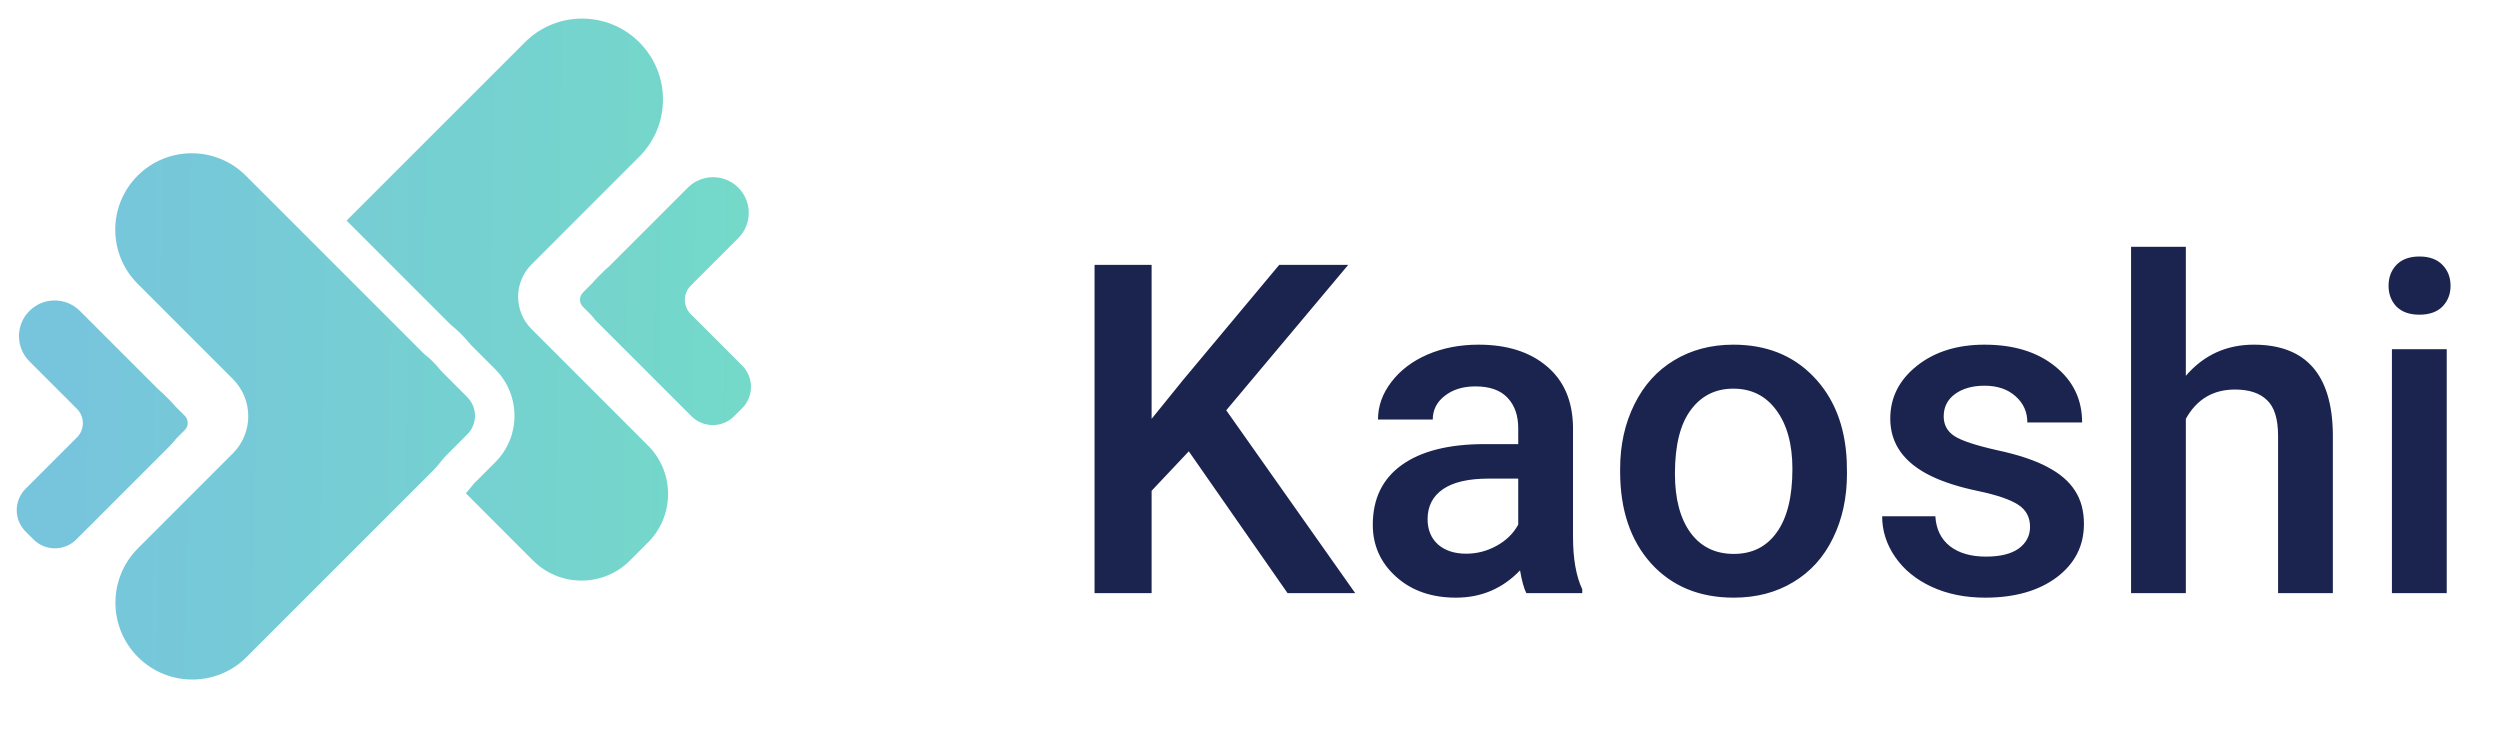
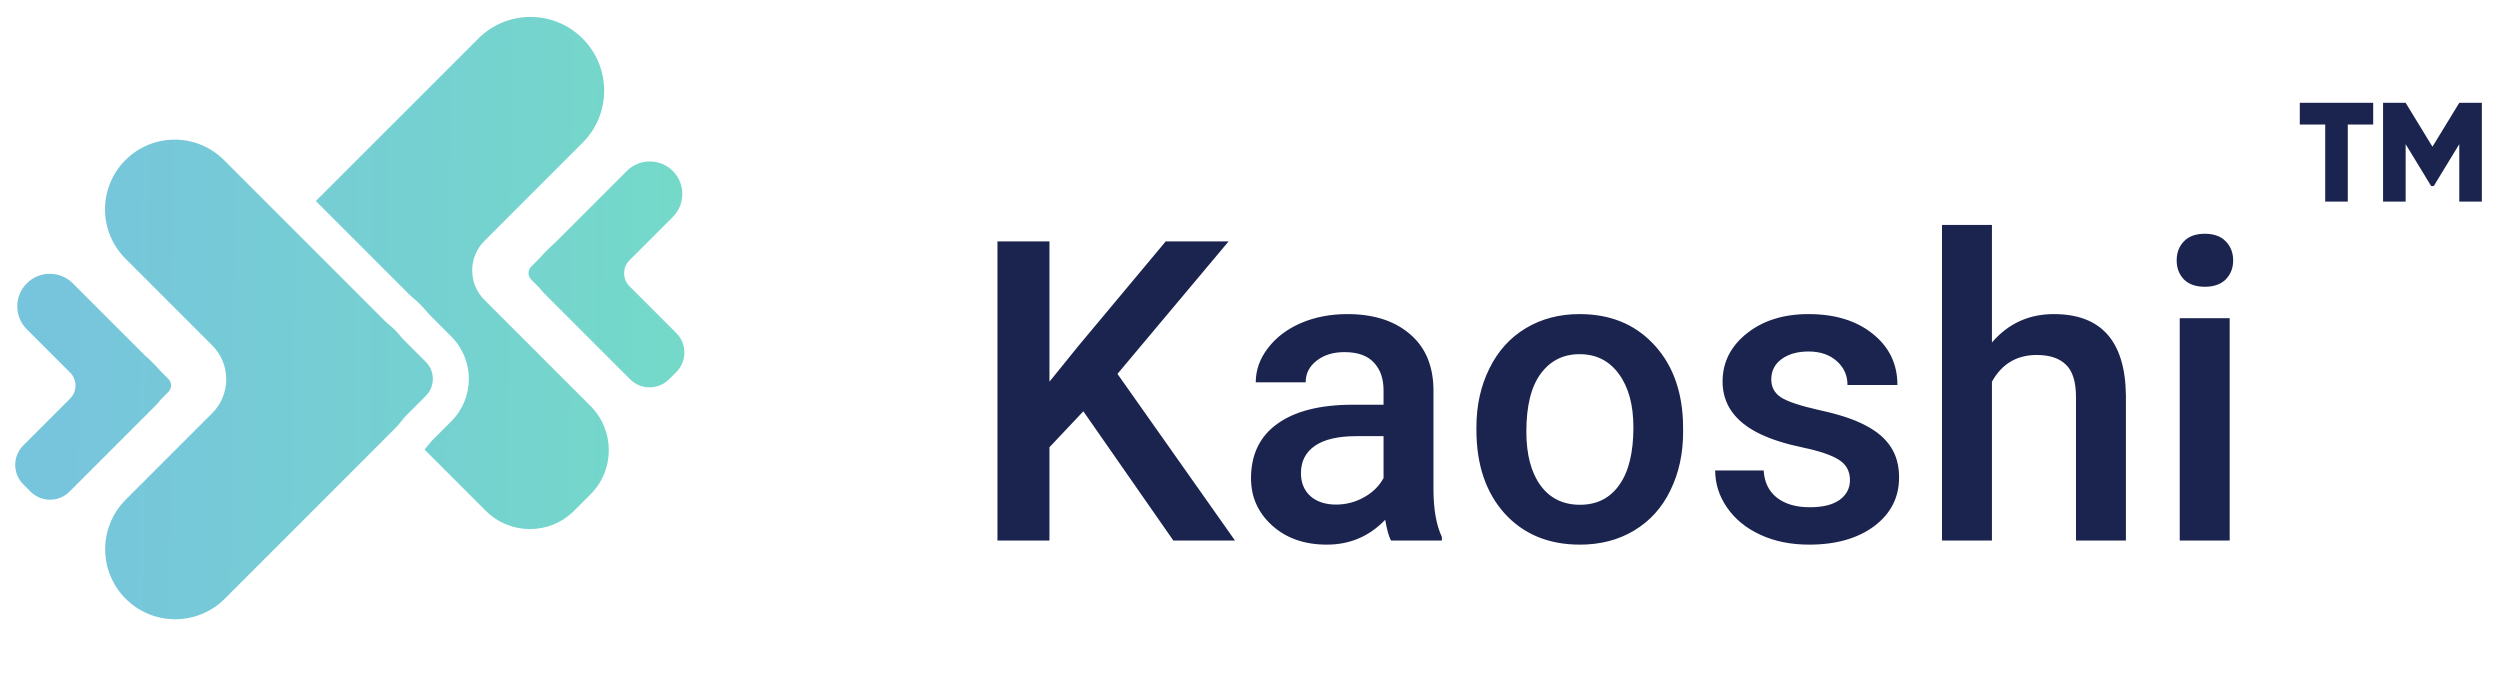
- <svg xmlns="http://www.w3.org/2000/svg" width="113" height="34" viewBox="0 0 113 34" fill="none">
-   <path d="M1.33 14.053C0.7 14.682 0.7 15.703 1.33 16.333L3.478 18.481C3.834 18.837 3.834 19.414 3.478 19.77L1.156 22.092C0.622 22.626 0.622 23.491 1.156 24.024L1.515 24.384C2.049 24.918 2.914 24.918 3.448 24.384L7.74 20.092C7.786 20.046 7.827 19.999 7.865 19.949C7.903 19.898 7.942 19.849 7.986 19.804L8.352 19.439C8.53 19.261 8.53 18.972 8.352 18.794L7.93 18.372C7.896 18.339 7.866 18.302 7.836 18.266C7.806 18.229 7.774 18.194 7.74 18.159L7.381 17.8C7.346 17.766 7.311 17.734 7.274 17.704C7.237 17.674 7.201 17.644 7.168 17.61L3.61 14.053C2.98 13.423 1.959 13.423 1.33 14.053Z" fill="url(#paint0_linear)" />
-   <path d="M33.371 8.481C34.001 9.111 34.001 10.132 33.371 10.761L31.223 12.91C30.867 13.266 30.867 13.842 31.223 14.198L33.545 16.52C34.078 17.054 34.078 17.919 33.545 18.453L33.185 18.813C32.652 19.346 31.786 19.346 31.253 18.813L26.96 14.52C26.915 14.475 26.873 14.427 26.836 14.377C26.798 14.327 26.759 14.277 26.714 14.233L26.349 13.867C26.171 13.689 26.171 13.401 26.349 13.223L26.771 12.801C26.804 12.768 26.835 12.731 26.864 12.694C26.894 12.658 26.926 12.622 26.96 12.588L27.32 12.228C27.354 12.194 27.39 12.162 27.427 12.132C27.463 12.102 27.5 12.072 27.533 12.039L31.091 8.481C31.72 7.851 32.741 7.851 33.371 8.481Z" fill="url(#paint1_linear)" />
-   <path fill-rule="evenodd" clip-rule="evenodd" d="M6.222 7.939C4.872 9.289 4.872 11.477 6.222 12.827L10.524 17.13C11.454 18.059 11.454 19.566 10.524 20.495L6.234 24.785C4.878 26.142 4.878 28.341 6.234 29.698C7.591 31.055 9.79 31.055 11.147 29.698L19.576 21.269C19.681 21.164 19.777 21.055 19.866 20.941C19.958 20.822 20.053 20.704 20.159 20.597L21.122 19.634C21.586 19.17 21.586 18.416 21.122 17.952L20.025 16.855C19.945 16.775 19.871 16.688 19.799 16.6C19.729 16.516 19.655 16.435 19.576 16.356C19.497 16.277 19.416 16.203 19.332 16.133C19.244 16.061 19.157 15.988 19.077 15.907L11.109 7.939C9.759 6.59 7.571 6.59 6.222 7.939Z" fill="url(#paint2_linear)" />
+ <svg xmlns="http://www.w3.org/2000/svg" width="124" height="34" viewBox="0 0 124 34" fill="none">
+   <path d="M1.33 14.052C0.7 14.682 0.7 15.703 1.33 16.333L3.478 18.481C3.834 18.837 3.834 19.414 3.478 19.769L1.156 22.092C0.622 22.625 0.622 23.491 1.156 24.024L1.515 24.384C2.049 24.918 2.914 24.918 3.448 24.384L7.74 20.091C7.786 20.046 7.827 19.998 7.865 19.948C7.903 19.898 7.942 19.849 7.986 19.804L8.352 19.438C8.53 19.261 8.53 18.972 8.352 18.794L7.93 18.372C7.896 18.339 7.866 18.302 7.836 18.265C7.806 18.229 7.774 18.193 7.74 18.159L7.381 17.799C7.346 17.765 7.311 17.733 7.274 17.703C7.237 17.674 7.201 17.643 7.168 17.61L3.61 14.052C2.98 13.423 1.959 13.423 1.33 14.052Z" fill="url(#paint0_linear)" />
+   <path d="M33.371 8.481C34.001 9.111 34.001 10.132 33.371 10.761L31.223 12.91C30.867 13.265 30.867 13.842 31.223 14.198L33.545 16.52C34.078 17.054 34.078 17.919 33.545 18.453L33.185 18.812C32.652 19.346 31.786 19.346 31.253 18.812L26.96 14.52C26.915 14.475 26.873 14.427 26.836 14.377C26.798 14.327 26.759 14.277 26.714 14.233L26.349 13.867C26.171 13.689 26.171 13.401 26.349 13.223L26.771 12.801C26.804 12.767 26.835 12.731 26.864 12.694C26.894 12.657 26.926 12.622 26.96 12.588L27.32 12.228C27.354 12.194 27.39 12.162 27.427 12.132C27.463 12.102 27.5 12.072 27.533 12.038L31.091 8.481C31.72 7.851 32.741 7.851 33.371 8.481Z" fill="url(#paint1_linear)" />
+   <path fill-rule="evenodd" clip-rule="evenodd" d="M6.222 7.939C4.872 9.289 4.872 11.477 6.222 12.827L10.524 17.129C11.454 18.059 11.454 19.565 10.524 20.495L6.234 24.785C4.878 26.141 4.878 28.341 6.234 29.698C7.591 31.054 9.79 31.054 11.147 29.698L19.576 21.268C19.681 21.164 19.777 21.054 19.866 20.941C19.958 20.821 20.053 20.703 20.159 20.597L21.122 19.634C21.586 19.169 21.586 18.416 21.122 17.952L20.025 16.855C19.945 16.774 19.871 16.688 19.799 16.6C19.729 16.516 19.655 16.434 19.576 16.356C19.497 16.277 19.416 16.203 19.332 16.133C19.244 16.061 19.157 15.987 19.077 15.907L11.109 7.939C9.759 6.589 7.571 6.589 6.222 7.939Z" fill="url(#paint2_linear)" />
  <path d="M28.896 7.081C30.324 5.653 30.324 3.338 28.896 1.911C27.468 0.483 25.154 0.483 23.726 1.911L15.665 9.971L20.339 14.645C20.355 14.661 20.385 14.688 20.47 14.758C20.597 14.864 20.72 14.976 20.838 15.094C20.956 15.212 21.068 15.335 21.174 15.463C21.244 15.547 21.271 15.577 21.287 15.593L22.384 16.69C23.545 17.852 23.545 19.735 22.384 20.896L21.421 21.859C21.4 21.88 21.365 21.92 21.275 22.036C21.205 22.125 21.133 22.213 21.057 22.298L24.093 25.335C25.303 26.545 27.265 26.545 28.475 25.335L29.29 24.519C30.5 23.309 30.5 21.348 29.29 20.138L24.025 14.873C23.218 14.066 23.218 12.758 24.025 11.952L28.896 7.081Z" fill="url(#paint3_linear)" />
-   <path d="M53.734 20.4L52.053 22.183V26.81H49.474V11.972H52.053V18.932L53.48 17.169L57.821 11.972H60.94L55.426 18.545L61.256 26.81H58.198L53.734 20.4ZM68.991 26.81C68.882 26.599 68.787 26.256 68.706 25.781C67.917 26.603 66.953 27.014 65.811 27.014C64.704 27.014 63.8 26.698 63.1 26.066C62.4 25.434 62.05 24.653 62.05 23.722C62.05 22.547 62.485 21.646 63.355 21.021C64.231 20.39 65.482 20.074 67.105 20.074H68.624V19.35C68.624 18.779 68.464 18.324 68.145 17.984C67.826 17.638 67.34 17.465 66.688 17.465C66.124 17.465 65.662 17.607 65.302 17.893C64.942 18.171 64.761 18.528 64.761 18.963H62.285C62.285 18.358 62.485 17.794 62.886 17.271C63.287 16.741 63.831 16.327 64.517 16.028C65.21 15.729 65.981 15.579 66.83 15.579C68.121 15.579 69.15 15.905 69.918 16.558C70.686 17.203 71.08 18.113 71.1 19.289V24.262C71.1 25.254 71.24 26.046 71.518 26.637V26.81H68.991ZM66.27 25.027C66.759 25.027 67.218 24.908 67.646 24.67C68.08 24.432 68.406 24.113 68.624 23.712V21.633H67.289C66.372 21.633 65.682 21.793 65.22 22.112C64.758 22.431 64.527 22.883 64.527 23.467C64.527 23.943 64.683 24.323 64.996 24.609C65.315 24.887 65.74 25.027 66.27 25.027ZM73.23 21.195C73.23 20.114 73.444 19.143 73.873 18.28C74.3 17.41 74.902 16.744 75.676 16.282C76.451 15.814 77.341 15.579 78.347 15.579C79.834 15.579 81.04 16.058 81.964 17.016C82.895 17.974 83.398 19.245 83.473 20.828L83.483 21.409C83.483 22.496 83.272 23.467 82.851 24.323C82.437 25.179 81.839 25.842 81.057 26.311C80.283 26.779 79.386 27.014 78.367 27.014C76.811 27.014 75.564 26.497 74.627 25.465C73.696 24.425 73.23 23.043 73.23 21.317V21.195ZM75.707 21.409C75.707 22.543 75.941 23.433 76.41 24.079C76.879 24.717 77.531 25.037 78.367 25.037C79.203 25.037 79.851 24.711 80.313 24.058C80.782 23.406 81.017 22.452 81.017 21.195C81.017 20.08 80.775 19.197 80.293 18.545C79.817 17.893 79.169 17.567 78.347 17.567C77.538 17.567 76.896 17.889 76.42 18.535C75.945 19.173 75.707 20.131 75.707 21.409ZM91.758 23.814C91.758 23.372 91.575 23.036 91.208 22.805C90.848 22.574 90.247 22.37 89.404 22.193C88.562 22.017 87.858 21.793 87.294 21.521C86.058 20.923 85.44 20.057 85.44 18.922C85.44 17.971 85.841 17.176 86.642 16.537C87.444 15.899 88.463 15.579 89.7 15.579C91.018 15.579 92.081 15.905 92.889 16.558C93.705 17.21 94.112 18.056 94.112 19.095H91.636C91.636 18.62 91.459 18.226 91.106 17.913C90.753 17.594 90.284 17.434 89.7 17.434C89.156 17.434 88.711 17.56 88.365 17.811C88.025 18.062 87.855 18.399 87.855 18.82C87.855 19.201 88.015 19.496 88.334 19.707C88.653 19.917 89.299 20.131 90.27 20.349C91.242 20.559 92.003 20.814 92.553 21.113C93.11 21.405 93.521 21.759 93.786 22.173C94.058 22.587 94.194 23.09 94.194 23.681C94.194 24.673 93.783 25.478 92.961 26.097C92.139 26.708 91.062 27.014 89.73 27.014C88.827 27.014 88.022 26.851 87.315 26.525C86.608 26.199 86.058 25.75 85.664 25.179C85.27 24.609 85.073 23.994 85.073 23.335H87.478C87.512 23.919 87.733 24.371 88.14 24.69C88.548 25.003 89.088 25.159 89.761 25.159C90.413 25.159 90.909 25.037 91.249 24.792C91.588 24.541 91.758 24.215 91.758 23.814ZM98.8 16.986C99.609 16.048 100.632 15.579 101.868 15.579C104.219 15.579 105.411 16.921 105.445 19.605V26.81H102.969V19.697C102.969 18.936 102.802 18.399 102.469 18.086C102.143 17.767 101.661 17.607 101.022 17.607C100.03 17.607 99.29 18.049 98.8 18.932V26.81H96.324V11.156H98.8V16.986ZM110.592 26.81H108.115V15.783H110.592V26.81ZM107.963 12.919C107.963 12.539 108.081 12.223 108.319 11.972C108.564 11.72 108.91 11.594 109.359 11.594C109.807 11.594 110.154 11.72 110.398 11.972C110.643 12.223 110.765 12.539 110.765 12.919C110.765 13.293 110.643 13.605 110.398 13.857C110.154 14.101 109.807 14.224 109.359 14.224C108.91 14.224 108.564 14.101 108.319 13.857C108.081 13.605 107.963 13.293 107.963 12.919Z" fill="#1A244E" />
+   <path d="M53.734 20.4L52.053 22.183V26.81H49.474V11.972H52.053V18.932L53.48 17.169L57.821 11.972H60.94L55.426 18.545L61.256 26.81H58.198L53.734 20.4ZM68.991 26.81C68.882 26.599 68.787 26.256 68.706 25.781C67.917 26.603 66.953 27.014 65.811 27.014C64.704 27.014 63.8 26.698 63.1 26.066C62.4 25.434 62.05 24.653 62.05 23.722C62.05 22.547 62.485 21.646 63.355 21.021C64.231 20.39 65.482 20.074 67.105 20.074H68.624V19.35C68.624 18.779 68.464 18.324 68.145 17.984C67.826 17.638 67.34 17.465 66.688 17.465C66.124 17.465 65.662 17.607 65.302 17.893C64.942 18.171 64.761 18.528 64.761 18.963H62.285C62.285 18.358 62.485 17.794 62.886 17.271C63.287 16.741 63.831 16.327 64.517 16.028C65.21 15.729 65.981 15.579 66.83 15.579C68.121 15.579 69.15 15.905 69.918 16.558C70.686 17.203 71.08 18.113 71.1 19.289V24.262C71.1 25.254 71.24 26.046 71.518 26.637V26.81H68.991ZM66.27 25.027C66.759 25.027 67.218 24.908 67.646 24.67C68.08 24.432 68.406 24.113 68.624 23.712V21.633H67.289C66.372 21.633 65.682 21.793 65.22 22.112C64.758 22.431 64.527 22.883 64.527 23.467C64.527 23.943 64.683 24.323 64.996 24.609C65.315 24.887 65.74 25.027 66.27 25.027ZM73.23 21.195C73.23 20.114 73.444 19.143 73.873 18.28C74.3 17.41 74.902 16.744 75.676 16.282C76.451 15.814 77.341 15.579 78.347 15.579C79.834 15.579 81.04 16.058 81.964 17.016C82.895 17.974 83.398 19.245 83.473 20.828L83.483 21.409C83.483 22.496 83.272 23.467 82.851 24.323C82.437 25.18 81.839 25.842 81.057 26.311C80.283 26.779 79.386 27.014 78.367 27.014C76.811 27.014 75.564 26.497 74.627 25.465C73.696 24.425 73.23 23.043 73.23 21.317V21.195ZM75.707 21.409C75.707 22.543 75.941 23.433 76.41 24.079C76.879 24.717 77.531 25.037 78.367 25.037C79.203 25.037 79.851 24.711 80.313 24.058C80.782 23.406 81.017 22.452 81.017 21.195C81.017 20.08 80.775 19.197 80.293 18.545C79.817 17.893 79.169 17.567 78.347 17.567C77.538 17.567 76.896 17.889 76.42 18.535C75.945 19.173 75.707 20.131 75.707 21.409ZM91.758 23.814C91.758 23.372 91.575 23.036 91.208 22.805C90.848 22.574 90.247 22.37 89.404 22.193C88.562 22.017 87.858 21.793 87.294 21.521C86.058 20.923 85.44 20.057 85.44 18.922C85.44 17.971 85.841 17.176 86.642 16.537C87.444 15.899 88.463 15.579 89.7 15.579C91.018 15.579 92.081 15.905 92.889 16.558C93.705 17.21 94.112 18.056 94.112 19.095H91.636C91.636 18.62 91.459 18.226 91.106 17.913C90.753 17.594 90.284 17.434 89.7 17.434C89.156 17.434 88.711 17.56 88.365 17.811C88.025 18.062 87.855 18.399 87.855 18.82C87.855 19.201 88.015 19.496 88.334 19.707C88.653 19.917 89.299 20.131 90.27 20.349C91.242 20.559 92.003 20.814 92.553 21.113C93.11 21.405 93.521 21.759 93.786 22.173C94.058 22.587 94.194 23.09 94.194 23.681C94.194 24.673 93.783 25.479 92.961 26.097C92.139 26.708 91.062 27.014 89.73 27.014C88.827 27.014 88.022 26.851 87.315 26.525C86.608 26.199 86.058 25.75 85.664 25.179C85.27 24.609 85.073 23.994 85.073 23.335H87.478C87.512 23.919 87.733 24.371 88.14 24.69C88.548 25.003 89.088 25.159 89.761 25.159C90.413 25.159 90.909 25.037 91.249 24.792C91.588 24.541 91.758 24.215 91.758 23.814ZM98.8 16.986C99.609 16.048 100.632 15.579 101.868 15.579C104.219 15.579 105.411 16.921 105.445 19.605V26.81H102.969V19.697C102.969 18.936 102.802 18.399 102.469 18.086C102.143 17.767 101.661 17.607 101.022 17.607C100.03 17.607 99.29 18.049 98.8 18.932V26.81H96.324V11.156H98.8V16.986ZM110.592 26.81H108.115V15.783H110.592V26.81ZM107.963 12.919C107.963 12.539 108.081 12.223 108.319 11.972C108.564 11.72 108.91 11.594 109.359 11.594C109.807 11.594 110.154 11.72 110.398 11.972C110.643 12.223 110.765 12.539 110.765 12.919C110.765 13.293 110.643 13.605 110.398 13.857C110.154 14.101 109.807 14.224 109.359 14.224C108.91 14.224 108.564 14.101 108.319 13.857C108.081 13.605 107.963 13.293 107.963 12.919Z" fill="#1A244E" />
+   <path d="M117.71 5.1L114.07 5.1L114.07 6.178L115.33 6.178L115.33 10L116.45 10L116.45 6.178L117.71 6.178L117.71 5.1ZM123.1 5.1L121.98 5.1L120.65 7.277L119.32 5.1L118.2 5.1L118.2 10L119.32 10L119.32 7.151L120.587 9.23L120.713 9.23L121.98 7.151L121.98 10L123.1 10L123.1 5.1Z" fill="#1A244E" />
  <defs>
-     <linearGradient id="paint0_linear" x1="1.706" y1="13.144" x2="35.165" y2="13.501" gradientUnits="userSpaceOnUse">
+     <linearGradient id="paint0_linear" x1="1.706" y1="13.143" x2="35.165" y2="13.501" gradientUnits="userSpaceOnUse">
      <stop stop-color="#77C4DD" />
      <stop offset="1" stop-color="#74DAC8" />
    </linearGradient>
-     <linearGradient id="paint1_linear" x1="1.706" y1="13.144" x2="35.165" y2="13.501" gradientUnits="userSpaceOnUse">
+     <linearGradient id="paint1_linear" x1="1.706" y1="13.143" x2="35.165" y2="13.501" gradientUnits="userSpaceOnUse">
      <stop stop-color="#77C4DD" />
      <stop offset="1" stop-color="#74DAC8" />
    </linearGradient>
-     <linearGradient id="paint2_linear" x1="1.706" y1="13.144" x2="35.165" y2="13.501" gradientUnits="userSpaceOnUse">
+     <linearGradient id="paint2_linear" x1="1.706" y1="13.143" x2="35.165" y2="13.501" gradientUnits="userSpaceOnUse">
      <stop stop-color="#77C4DD" />
      <stop offset="1" stop-color="#74DAC8" />
    </linearGradient>
    <linearGradient id="paint3_linear" x1="1.706" y1="13.144" x2="35.165" y2="13.501" gradientUnits="userSpaceOnUse">
      <stop stop-color="#77C4DD" />
      <stop offset="1" stop-color="#74DAC8" />
    </linearGradient>
  </defs>
</svg>
